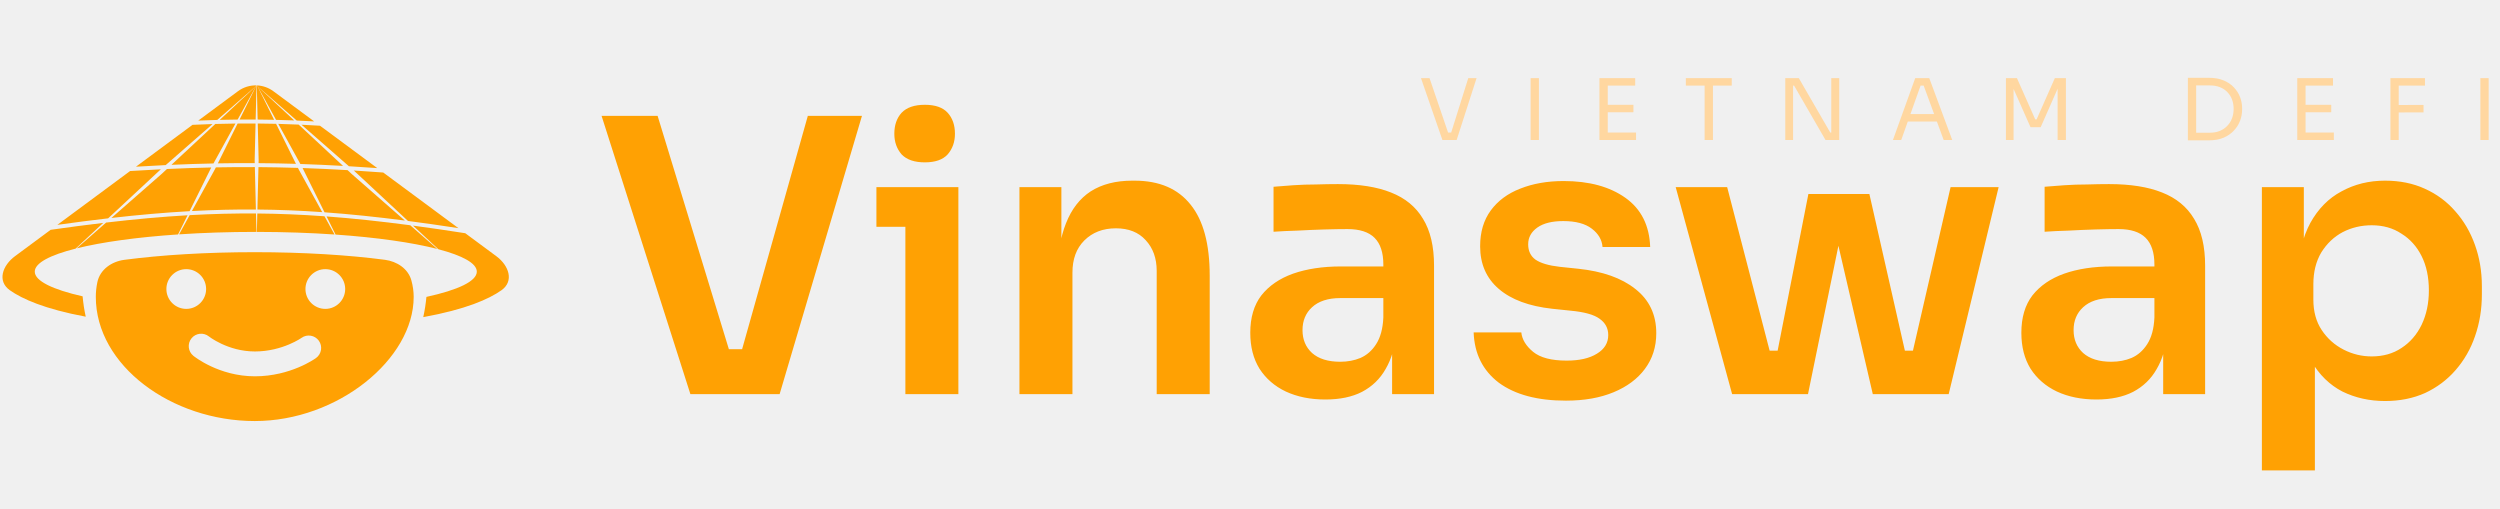
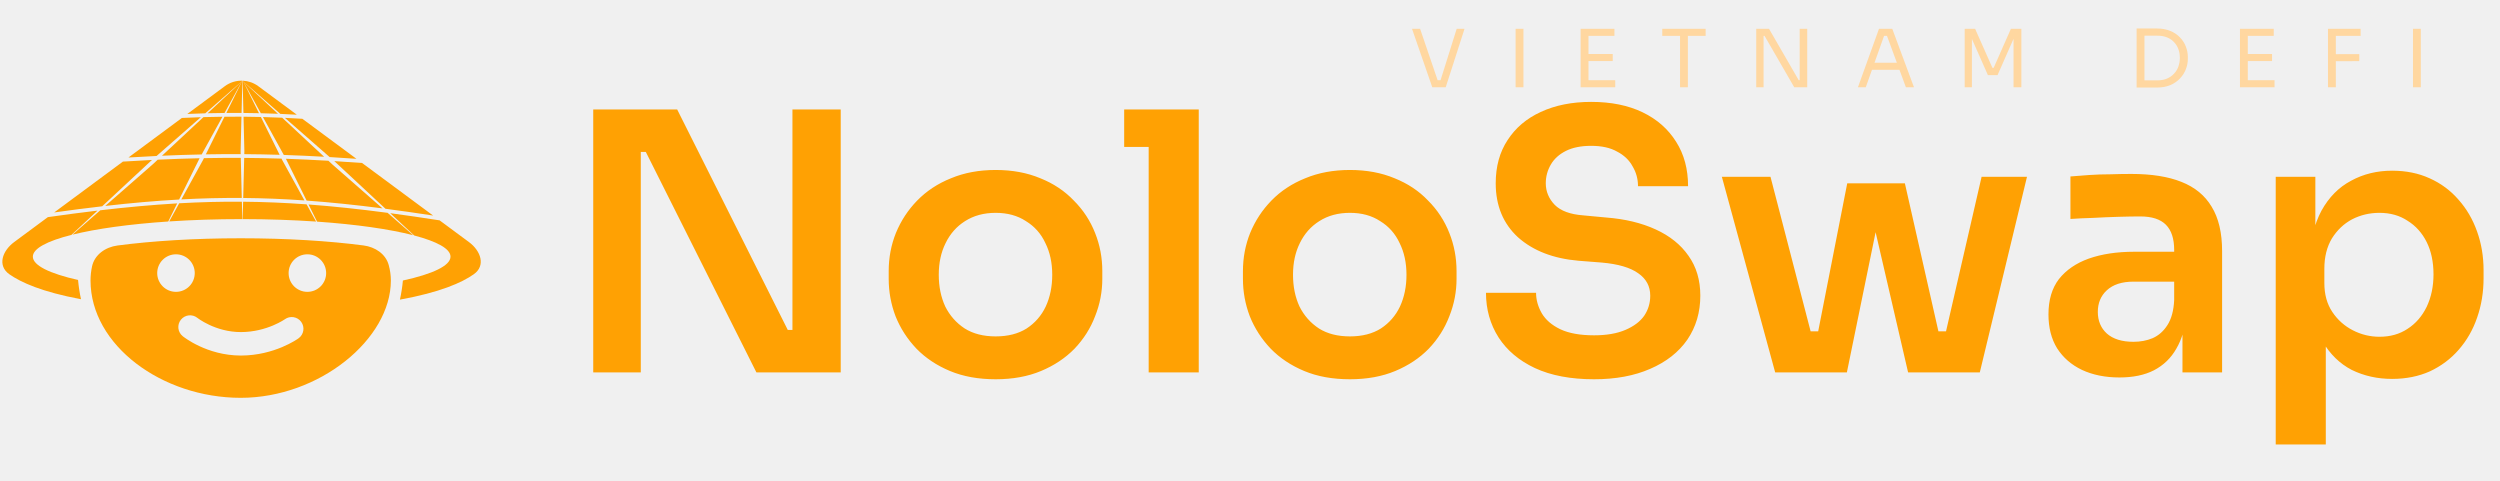
- <svg xmlns="http://www.w3.org/2000/svg" width="2518" height="512" viewBox="0 0 2518 512" fill="none">
+ <svg xmlns="http://www.w3.org/2000/svg" width="2665" height="512" viewBox="0 0 2665 512" fill="none">
  <g clip-path="url(#clip0_2295_4778)">
-     <path fill-rule="evenodd" clip-rule="evenodd" d="M256.581 253.994C305.59 253.994 350.9 256.842 387.672 261.666C399.871 263.267 411.114 270.62 414.36 282.487C415.859 287.968 416.661 293.492 416.661 299.016C416.66 361.547 340.372 424.078 256.581 424.078C172.789 424.078 96.501 368.086 96.501 299.016C96.501 293.974 97.047 289 98.083 284.114C100.762 271.474 112.411 263.389 125.221 261.703C162.041 256.858 207.453 253.994 256.581 253.994ZM210.448 338.891C205.074 334.56 197.207 335.399 192.87 340.77C188.53 346.143 189.369 354.018 194.743 358.358L202.6 348.627C194.743 358.357 194.747 358.361 194.751 358.364L194.756 358.369C194.761 358.373 194.768 358.377 194.774 358.381C194.786 358.391 194.799 358.403 194.813 358.414C194.842 358.437 194.877 358.465 194.917 358.496C194.997 358.56 195.101 358.639 195.225 358.735C195.474 358.926 195.81 359.181 196.229 359.489C197.068 360.103 198.247 360.932 199.741 361.905C202.725 363.846 207.003 366.379 212.376 368.897C223.077 373.912 238.454 379.022 256.784 379.014C274.864 379.006 290.076 374.482 300.723 370.01C306.065 367.767 310.323 365.509 313.301 363.774C314.793 362.905 315.97 362.163 316.809 361.614C317.229 361.339 317.564 361.111 317.813 360.94C317.937 360.854 318.041 360.782 318.122 360.725C318.162 360.697 318.196 360.671 318.225 360.651C318.24 360.64 318.252 360.63 318.264 360.621C318.27 360.617 318.277 360.613 318.282 360.61L318.29 360.604C318.287 360.593 318.085 360.307 311.456 351.137L318.296 360.6C323.893 356.553 325.15 348.735 321.104 343.137C317.059 337.542 309.246 336.284 303.649 340.324L303.612 340.35C303.52 340.413 303.347 340.529 303.098 340.692C302.6 341.018 301.795 341.529 300.708 342.162C298.528 343.433 295.242 345.184 291.038 346.949C282.594 350.495 270.71 353.994 256.772 354C243.084 354.006 231.371 350.176 222.989 346.248C218.82 344.294 215.554 342.352 213.383 340.94C212.301 340.236 211.498 339.669 211.001 339.305C210.753 339.123 210.581 338.991 210.489 338.92L210.446 338.889L210.448 338.891ZM187.592 271.088C176.541 271.088 167.583 280.047 167.583 291.098C167.583 302.149 176.541 311.108 187.592 311.108C198.644 311.108 207.602 302.149 207.602 291.098C207.602 280.047 198.644 271.088 187.592 271.088ZM327.663 271.088C316.612 271.088 307.653 280.047 307.653 291.098C307.653 302.149 316.612 311.108 327.663 311.108C338.714 311.108 347.672 302.149 347.672 291.098C347.672 280.047 338.714 271.088 327.663 271.088Z" fill="#FFA103" />
-     <path d="M415.975 227.246C432.77 229.49 450.254 232.039 468.623 234.9C480.467 243.664 491.257 251.648 499.866 258.018C512.615 267.451 518.012 283.182 505.063 292.339C492.411 301.286 469.135 311.629 426.314 319.411C427.79 312.709 428.855 305.902 429.495 299.025C461.198 292.11 480.24 283.25 480.24 273.589C480.239 265.22 465.95 257.453 441.519 251.03L415.975 227.246ZM76.161 250.404C50.254 256.945 35.017 264.947 35.016 273.589C35.017 282.987 53.037 291.627 83.205 298.456C83.825 305.379 84.876 312.233 86.343 318.981C45.011 311.25 22.354 301.121 9.934 292.339C-3.015 283.182 2.387 267.447 15.136 258.014L51.016 231.464C69.492 228.83 87.075 226.514 103.97 224.511L76.161 250.404ZM328.928 217.985C355.603 219.964 383.31 222.93 413.18 226.876L440.427 250.744C415.263 244.249 379.661 239.159 337.99 236.258L328.928 217.985ZM179.337 236.117C138.101 238.902 102.682 243.823 77.252 250.131L106.89 224.167C135.883 220.778 162.869 218.325 188.908 216.815L179.337 236.117ZM259.165 215.035C281.456 215.23 303.767 216.162 326.832 217.832L336.938 236.186C312.618 234.518 286.254 233.594 258.707 233.571L259.165 215.035ZM191.027 216.695C213.763 215.418 235.796 214.861 257.834 215.025L258.291 233.57C258.07 233.57 257.849 233.569 257.629 233.569C230.466 233.569 204.439 234.445 180.372 236.046L191.027 216.695ZM356.308 171.739C366.012 172.336 375.891 173.01 385.997 173.762C386.945 174.464 387.885 175.16 388.815 175.848C410.696 192.038 437.811 212.101 461.71 229.784C444.03 227.078 427.162 224.667 410.926 222.545L357.123 172.451L356.308 171.739ZM160.346 172.024L108.917 219.907C92.56 221.796 75.572 223.982 57.763 226.472L126.182 175.848L131.021 172.267C141.605 171.598 151.935 171.014 162.069 170.514L160.346 172.024ZM304.76 169.244C319.587 169.752 334.625 170.46 350.086 171.366L354.441 175.42L407.768 222.135C379.201 218.451 352.569 215.679 326.865 213.824L304.76 169.244ZM190.952 212.693C165.861 214.098 139.92 216.379 112.183 219.531L163.027 174.993L168.15 170.222C183.382 169.515 198.191 169.001 212.776 168.68L190.952 212.693ZM260.318 168.321C273.528 168.415 286.735 168.672 300.096 169.092L301.033 170.98L324.534 213.659C302.322 212.099 280.783 211.225 259.263 211.035L260.318 168.321ZM217.411 168.585C230.617 168.331 243.656 168.236 256.679 168.299L257.734 211.024C236.463 210.869 215.196 211.382 193.302 212.564L216.436 170.552L217.411 168.585ZM303.672 125.627C309.837 125.913 316.041 126.248 322.299 126.631C341.36 140.735 361.93 155.955 379.98 169.311C370.266 168.613 360.755 167.991 351.399 167.438L303.672 125.627ZM166.902 166.28C157.105 166.739 147.132 167.276 136.93 167.895L193.908 125.736C200.693 125.41 207.417 125.142 214.1 124.933L166.902 166.28ZM280.279 124.772C287.095 124.953 293.936 125.195 300.823 125.498L345.503 167.098C330.875 166.276 316.61 165.629 302.524 165.167L280.279 124.772ZM215.003 164.633C201.141 164.919 187.087 165.379 172.67 166.014L216.881 124.851C223.665 124.654 230.41 124.518 237.135 124.442L215.003 164.633ZM259.594 124.408C265.752 124.46 271.912 124.561 278.091 124.714L298.082 165.028C285.441 164.646 272.93 164.411 260.417 164.322L260.5 160.995L259.594 124.408ZM239.311 124.418C245.351 124.361 251.377 124.352 257.403 124.391L256.5 160.995L256.581 164.299C244.249 164.24 231.902 164.323 219.413 164.548L239.311 124.418ZM258.947 86.032C264.72 86.308 270.429 88.252 275.32 91.87C285.965 99.747 300.492 110.496 316.415 122.278C310.522 121.945 304.674 121.656 298.856 121.409L259.39 86.837L258.947 86.032ZM239.645 91.894C245.179 87.799 251.761 85.836 258.298 86.007L258.075 86.412L218.825 120.794C212.48 120.967 206.102 121.191 199.674 121.469L239.645 91.894ZM296.319 121.305C290.2 121.059 284.114 120.862 278.045 120.713L259.487 87.013L296.319 121.305ZM239.35 120.416C233.355 120.473 227.346 120.577 221.308 120.729L257.979 86.587L239.35 120.416ZM259.316 86.853L276.083 120.665C270.544 120.539 265.019 120.454 259.496 120.408L258.651 86.235L259.316 86.853ZM257.502 120.392C252.105 120.356 246.709 120.359 241.303 120.401L258.149 86.428L258.344 86.246L257.502 120.392ZM258.646 86.017C258.733 86.02 258.82 86.026 258.907 86.03L259.245 86.709L258.65 86.189L258.646 86.017ZM258.346 86.175L258.22 86.284L258.35 86.025L258.346 86.175Z" fill="#FFA103" />
+     <path fill-rule="evenodd" clip-rule="evenodd" d="M256.581 253.994C305.59 253.994 350.9 256.842 387.673 261.666C399.871 263.267 411.114 270.62 414.36 282.487C415.859 287.968 416.661 293.492 416.661 299.016C416.66 361.547 340.372 424.078 256.581 424.078C172.789 424.078 96.501 368.086 96.501 299.016C96.501 293.974 97.047 289 98.083 284.114C100.762 271.474 112.411 263.389 125.221 261.703C162.041 256.858 207.453 253.994 256.581 253.994ZM210.448 338.891C205.075 334.56 197.207 335.399 192.87 340.77C188.531 346.143 189.369 354.018 194.743 358.358L202.6 348.627C194.743 358.357 194.747 358.361 194.751 358.364L194.757 358.369C194.762 358.373 194.769 358.377 194.774 358.381C194.786 358.391 194.799 358.403 194.813 358.414C194.842 358.437 194.877 358.465 194.917 358.496C194.997 358.56 195.101 358.639 195.225 358.735C195.474 358.926 195.81 359.181 196.229 359.489C197.068 360.103 198.247 360.932 199.741 361.905C202.725 363.846 207.003 366.379 212.376 368.897C223.077 373.912 238.454 379.022 256.784 379.014C274.864 379.006 290.076 374.482 300.723 370.01C306.065 367.767 310.323 365.509 313.302 363.774C314.793 362.905 315.97 362.163 316.809 361.614C317.229 361.339 317.565 361.111 317.813 360.94C317.938 360.854 318.041 360.782 318.122 360.725C318.162 360.697 318.196 360.671 318.225 360.651C318.24 360.64 318.253 360.63 318.264 360.621C318.27 360.617 318.277 360.613 318.282 360.61L318.29 360.604C318.287 360.593 318.085 360.307 311.456 351.137L318.296 360.6C323.893 356.553 325.15 348.735 321.104 343.137C317.059 337.542 309.246 336.284 303.649 340.324L303.612 340.35C303.52 340.413 303.347 340.529 303.098 340.692C302.6 341.018 301.795 341.529 300.708 342.162C298.528 343.433 295.242 345.184 291.038 346.949C282.595 350.495 270.711 353.994 256.772 354C243.084 354.006 231.371 350.176 222.989 346.248C218.82 344.294 215.555 342.352 213.384 340.94C212.301 340.236 211.498 339.669 211.001 339.305C210.753 339.123 210.581 338.991 210.489 338.92L210.446 338.889L210.448 338.891ZM187.593 271.088C176.542 271.088 167.583 280.047 167.583 291.098C167.583 302.149 176.541 311.108 187.593 311.108C198.644 311.108 207.602 302.149 207.602 291.098C207.602 280.047 198.644 271.088 187.593 271.088ZM327.663 271.088C316.612 271.088 307.653 280.047 307.653 291.098C307.653 302.149 316.612 311.108 327.663 311.108C338.714 311.108 347.673 302.149 347.673 291.098C347.672 280.047 338.714 271.088 327.663 271.088Z" fill="#FFA103" />
+     <path d="M415.975 227.246C432.77 229.49 450.254 232.039 468.623 234.9C480.467 243.664 491.257 251.648 499.866 258.018C512.615 267.451 518.012 283.182 505.063 292.339C492.411 301.286 469.135 311.629 426.314 319.411C427.79 312.709 428.855 305.902 429.495 299.025C461.198 292.11 480.24 283.25 480.24 273.589C480.24 265.22 465.95 257.453 441.519 251.03L415.975 227.246ZM76.161 250.404C50.254 256.945 35.017 264.947 35.017 273.589C35.017 282.987 53.038 291.627 83.205 298.456C83.825 305.379 84.876 312.233 86.343 318.981C45.011 311.25 22.354 301.121 9.934 292.339C-3.014 283.182 2.387 267.447 15.137 258.014L51.017 231.464C69.493 228.83 87.075 226.514 103.971 224.511L76.161 250.404ZM328.929 217.985C355.603 219.964 383.311 222.93 413.181 226.876L440.428 250.744C415.263 244.249 379.661 239.159 337.99 236.258L328.929 217.985ZM179.337 236.117C138.101 238.902 102.682 243.823 77.252 250.131L106.89 224.167C135.884 220.778 162.87 218.325 188.908 216.815L179.337 236.117ZM259.165 215.035C281.456 215.23 303.767 216.162 326.832 217.832L336.938 236.186C312.618 234.518 286.254 233.594 258.707 233.571L259.165 215.035ZM191.027 216.695C213.763 215.418 235.796 214.861 257.834 215.025L258.291 233.57C258.07 233.57 257.85 233.569 257.629 233.569C230.466 233.569 204.439 234.445 180.372 236.046L191.027 216.695ZM356.308 171.739C366.012 172.336 375.891 173.01 385.997 173.762C386.945 174.464 387.885 175.16 388.815 175.848C410.696 192.038 437.811 212.101 461.71 229.785C444.03 227.078 427.162 224.667 410.926 222.545L357.123 172.451L356.308 171.739ZM160.347 172.024L108.917 219.907C92.56 221.796 75.572 223.982 57.764 226.472L126.182 175.848L131.021 172.267C141.605 171.598 151.935 171.014 162.069 170.514L160.347 172.024ZM304.76 169.244C319.587 169.752 334.625 170.46 350.086 171.366L354.441 175.42L407.768 222.135C379.201 218.451 352.569 215.679 326.865 213.824L304.76 169.244ZM190.952 212.693C165.861 214.098 139.92 216.379 112.183 219.531L163.027 174.993L168.15 170.222C183.382 169.515 198.191 169.001 212.776 168.68L190.952 212.693ZM260.318 168.321C273.528 168.415 286.735 168.672 300.097 169.092L301.033 170.98L324.534 213.659C302.322 212.099 280.783 211.225 259.264 211.035L260.318 168.321ZM217.411 168.585C230.617 168.331 243.657 168.236 256.68 168.299L257.734 211.024C236.463 210.868 215.196 211.382 193.302 212.564L216.436 170.552L217.411 168.585ZM303.672 125.627C309.837 125.913 316.041 126.248 322.299 126.631C341.36 140.735 361.93 155.955 379.98 169.311C370.267 168.613 360.755 167.991 351.399 167.438L303.672 125.627ZM166.902 166.28C157.105 166.739 147.132 167.276 136.931 167.895L193.908 125.736C200.693 125.41 207.418 125.142 214.1 124.933L166.902 166.28ZM280.279 124.772C287.095 124.953 293.936 125.195 300.823 125.498L345.503 167.098C330.875 166.276 316.61 165.629 302.524 165.167L280.279 124.772ZM215.003 164.633C201.141 164.919 187.087 165.379 172.67 166.014L216.881 124.851C223.665 124.654 230.41 124.518 237.135 124.442L215.003 164.633ZM259.595 124.408C265.752 124.46 271.912 124.561 278.091 124.714L298.082 165.028C285.441 164.646 272.93 164.411 260.417 164.322L260.5 160.995L259.595 124.408ZM239.311 124.418C245.351 124.361 251.377 124.352 257.403 124.391L256.5 160.995L256.581 164.299C244.249 164.24 231.902 164.323 219.413 164.548L239.311 124.418ZM258.947 86.032C264.72 86.308 270.43 88.252 275.32 91.87C285.965 99.747 300.492 110.496 316.415 122.278C310.522 121.945 304.674 121.656 298.856 121.41L259.391 86.837L258.947 86.032ZM239.645 91.894C245.179 87.799 251.761 85.836 258.298 86.007L258.075 86.412L218.825 120.794C212.48 120.967 206.102 121.191 199.674 121.469L239.645 91.894ZM296.319 121.305C290.2 121.059 284.114 120.862 278.045 120.713L259.487 87.013L296.319 121.305ZM239.35 120.416C233.355 120.473 227.346 120.577 221.308 120.729L257.979 86.587L239.35 120.416ZM259.316 86.853L276.083 120.665C270.544 120.539 265.019 120.454 259.496 120.408L258.651 86.235L259.316 86.853ZM257.502 120.392C252.105 120.356 246.709 120.359 241.304 120.401L258.149 86.428L258.345 86.246L257.502 120.392ZM258.646 86.017C258.733 86.02 258.82 86.026 258.907 86.03L259.245 86.709L258.65 86.189L258.646 86.017ZM258.347 86.175L258.221 86.284L258.35 86.025L258.347 86.175Z" fill="#FFA103" />
  </g>
-   <path d="M695.369 397L605.897 116.68H662.345L736.457 359.368L720.329 351.688H761.801L745.289 359.368L813.641 116.68H868.169L785.225 397H695.369ZM911.903 397V188.488H965.279V397H911.903ZM882.719 228.424V188.488H965.279V228.424H882.719ZM931.487 163.528C920.991 163.528 913.183 160.84 908.063 155.464C903.199 149.832 900.767 142.92 900.767 134.728C900.767 126.024 903.199 118.984 908.063 113.608C913.183 108.232 920.991 105.544 931.487 105.544C941.983 105.544 949.663 108.232 954.527 113.608C959.391 118.984 961.823 126.024 961.823 134.728C961.823 142.92 959.391 149.832 954.527 155.464C949.663 160.84 941.983 163.528 931.487 163.528ZM1026.79 397V188.488H1069.03V277.96H1065.19C1065.19 256.712 1068.01 239.048 1073.64 224.968C1079.27 210.632 1087.59 199.88 1098.6 192.712C1109.87 185.544 1123.82 181.96 1140.46 181.96H1142.76C1167.59 181.96 1186.41 190.024 1199.21 206.152C1212.01 222.024 1218.41 245.832 1218.41 277.576V397H1165.03V272.968C1165.03 260.168 1161.32 249.8 1153.9 241.864C1146.73 233.928 1136.75 229.96 1123.95 229.96C1110.89 229.96 1100.27 234.056 1092.07 242.248C1084.14 250.184 1080.17 260.936 1080.17 274.504V397H1026.79ZM1402.13 397V335.176H1393.3V266.44C1393.3 254.408 1390.35 245.448 1384.47 239.56C1378.58 233.672 1369.49 230.728 1357.2 230.728C1350.8 230.728 1343.12 230.856 1334.16 231.112C1325.2 231.368 1316.11 231.752 1306.9 232.264C1297.94 232.52 1289.87 232.904 1282.71 233.416V188.104C1288.59 187.592 1295.25 187.08 1302.67 186.568C1310.1 186.056 1317.65 185.8 1325.33 185.8C1333.27 185.544 1340.69 185.416 1347.6 185.416C1369.11 185.416 1386.9 188.232 1400.98 193.864C1415.31 199.496 1426.07 208.328 1433.23 220.36C1440.66 232.392 1444.37 248.136 1444.37 267.592V397H1402.13ZM1334.93 402.376C1319.83 402.376 1306.51 399.688 1294.99 394.312C1283.73 388.936 1274.9 381.256 1268.5 371.272C1262.35 361.288 1259.28 349.256 1259.28 335.176C1259.28 319.816 1262.99 307.272 1270.42 297.544C1278.1 287.816 1288.72 280.52 1302.29 275.656C1316.11 270.792 1332.24 268.36 1350.67 268.36H1399.06V300.232H1349.91C1337.62 300.232 1328.15 303.304 1321.49 309.448C1315.09 315.336 1311.89 323.016 1311.89 332.488C1311.89 341.96 1315.09 349.64 1321.49 355.528C1328.15 361.416 1337.62 364.36 1349.91 364.36C1357.33 364.36 1364.11 363.08 1370.26 360.52C1376.66 357.704 1381.91 353.096 1386 346.696C1390.35 340.04 1392.79 331.08 1393.3 319.816L1406.35 334.792C1405.07 349.384 1401.49 361.672 1395.6 371.656C1389.97 381.64 1382.03 389.32 1371.79 394.696C1361.81 399.816 1349.52 402.376 1334.93 402.376ZM1577.19 403.528C1548.52 403.528 1525.99 397.512 1509.61 385.48C1493.48 373.192 1485.03 356.296 1484.26 334.792H1532.26C1533.03 341.96 1537 348.488 1544.17 354.376C1551.34 360.264 1562.6 363.208 1577.96 363.208C1590.76 363.208 1600.87 360.904 1608.3 356.296C1615.98 351.688 1619.82 345.416 1619.82 337.48C1619.82 330.568 1616.87 325.064 1610.98 320.968C1605.35 316.872 1595.62 314.184 1581.8 312.904L1563.37 310.984C1540.07 308.424 1522.15 301.768 1509.61 291.016C1497.06 280.264 1490.79 265.928 1490.79 248.008C1490.79 233.672 1494.38 221.64 1501.54 211.912C1508.71 202.184 1518.57 194.888 1531.11 190.024C1543.91 184.904 1558.5 182.344 1574.89 182.344C1600.49 182.344 1621.22 187.976 1637.1 199.24C1652.97 210.504 1661.29 227.016 1662.06 248.776H1614.06C1613.54 241.608 1609.96 235.464 1603.3 230.344C1596.65 225.224 1587.05 222.664 1574.5 222.664C1563.24 222.664 1554.54 224.84 1548.39 229.192C1542.25 233.544 1539.18 239.176 1539.18 246.088C1539.18 252.744 1541.61 257.864 1546.47 261.448C1551.59 265.032 1559.78 267.464 1571.05 268.744L1589.48 270.664C1614.06 273.224 1633.26 280.008 1647.08 291.016C1661.16 302.024 1668.2 316.872 1668.2 335.56C1668.2 349.384 1664.36 361.416 1656.68 371.656C1649.26 381.64 1638.76 389.448 1625.19 395.08C1611.62 400.712 1595.62 403.528 1577.19 403.528ZM1781.84 397L1821.4 195.4H1882.84L1928.53 397H1886.29L1839.83 196.552H1862.1L1821.01 397H1781.84ZM1766.1 397L1765.72 353.224H1808.34V397H1766.1ZM1744.6 397L1687.76 188.488H1739.6L1793.75 397H1744.6ZM1899.73 397V353.224H1942.36L1941.97 397H1899.73ZM1916.63 397L1964.63 188.488H2013.01L1962.71 397H1916.63ZM2178.76 397V335.176H2169.92V266.44C2169.92 254.408 2166.98 245.448 2161.09 239.56C2155.2 233.672 2146.12 230.728 2133.83 230.728C2127.43 230.728 2119.75 230.856 2110.79 231.112C2101.83 231.368 2092.74 231.752 2083.52 232.264C2074.56 232.52 2066.5 232.904 2059.33 233.416V188.104C2065.22 187.592 2071.88 187.08 2079.3 186.568C2086.72 186.056 2094.28 185.8 2101.96 185.8C2109.89 185.544 2117.32 185.416 2124.23 185.416C2145.73 185.416 2163.52 188.232 2177.6 193.864C2191.94 199.496 2202.69 208.328 2209.86 220.36C2217.28 232.392 2221 248.136 2221 267.592V397H2178.76ZM2111.56 402.376C2096.45 402.376 2083.14 399.688 2071.62 394.312C2060.36 388.936 2051.52 381.256 2045.12 371.272C2038.98 361.288 2035.91 349.256 2035.91 335.176C2035.91 319.816 2039.62 307.272 2047.04 297.544C2054.72 287.816 2065.35 280.52 2078.92 275.656C2092.74 270.792 2108.87 268.36 2127.3 268.36H2175.68V300.232H2126.53C2114.24 300.232 2104.77 303.304 2098.12 309.448C2091.72 315.336 2088.52 323.016 2088.52 332.488C2088.52 341.96 2091.72 349.64 2098.12 355.528C2104.77 361.416 2114.24 364.36 2126.53 364.36C2133.96 364.36 2140.74 363.08 2146.88 360.52C2153.28 357.704 2158.53 353.096 2162.63 346.696C2166.98 340.04 2169.41 331.08 2169.92 319.816L2182.98 334.792C2181.7 349.384 2178.12 361.672 2172.23 371.656C2166.6 381.64 2158.66 389.32 2148.42 394.696C2138.44 399.816 2126.15 402.376 2111.56 402.376ZM2278.17 473.8V188.488H2320.41V278.344L2313.88 277.96C2314.91 256.712 2319.26 238.92 2326.94 224.584C2334.87 210.248 2345.37 199.624 2358.43 192.712C2371.48 185.544 2386.07 181.96 2402.2 181.96C2417.05 181.96 2430.36 184.648 2442.14 190.024C2454.17 195.4 2464.41 202.952 2472.86 212.68C2481.56 222.408 2488.22 233.8 2492.83 246.856C2497.43 259.656 2499.74 273.48 2499.74 288.328V296.392C2499.74 311.496 2497.43 325.576 2492.83 338.632C2488.47 351.432 2481.95 362.824 2473.24 372.808C2464.79 382.536 2454.55 390.216 2442.52 395.848C2430.49 401.224 2417.05 403.912 2402.2 403.912C2386.59 403.912 2372.25 400.712 2359.19 394.312C2346.39 387.656 2336.03 377.544 2328.09 363.976C2320.15 350.152 2315.67 332.36 2314.65 310.6L2331.55 336.328V473.8H2278.17ZM2388.76 358.984C2400.28 358.984 2410.27 356.168 2418.71 350.536C2427.42 344.904 2434.2 337.096 2439.07 327.112C2443.93 316.872 2446.36 305.352 2446.36 292.552C2446.36 279.24 2443.93 267.72 2439.07 257.992C2434.2 248.264 2427.42 240.712 2418.71 235.336C2410.27 229.704 2400.28 226.888 2388.76 226.888C2378.27 226.888 2368.54 229.192 2359.58 233.8C2350.87 238.408 2343.71 245.192 2338.07 254.152C2332.7 263.112 2330.01 273.864 2330.01 286.408V301.768C2330.01 313.8 2332.83 324.04 2338.46 332.488C2344.09 340.936 2351.39 347.464 2360.35 352.072C2369.31 356.68 2378.78 358.984 2388.76 358.984Z" fill="#FFA103" />
-   <path d="M1452.8 141L1431.21 78.707H1439.83L1459.2 135.539L1455.1 133.491H1465.34L1460.99 135.539L1478.83 78.707H1487.19L1467.14 141H1452.8ZM1541.63 141V78.707H1550V141H1541.63ZM1610.96 141V78.707H1619.32V141H1610.96ZM1617.62 141V133.491H1647.83V141H1617.62ZM1617.62 113.096V105.587H1645.18V113.096H1617.62ZM1617.62 86.216V78.707H1646.97V86.216H1617.62ZM1716.91 141V84.509H1725.28V141H1716.91ZM1697.97 86.216V78.707H1744.22V86.216H1697.97ZM1798.13 141V78.707H1811.78L1843.44 133.491H1846.17L1844.46 135.027V78.707H1852.49V141H1838.66L1807 86.216H1804.27L1805.98 84.68V141H1798.13ZM1906.56 141L1929 78.707H1943.16L1966.29 141H1957.67L1936.76 84.168L1940.86 86.216H1930.79L1935.14 84.168L1914.92 141H1906.56ZM1919.95 122.397L1922.77 114.888H1949.65L1952.47 122.397H1919.95ZM2020.38 141V78.707H2031.47L2049.9 120.264H2051.27L2069.62 78.707H2080.79V141H2072.43V87.837L2073.03 88.008L2055.37 128.115H2045.13L2027.38 88.008L2028.06 87.837V141H2020.38ZM2210.28 141.341V133.661H2225.82C2229.57 133.661 2232.9 133.064 2235.8 131.869C2238.76 130.618 2241.26 128.911 2243.31 126.749C2245.41 124.588 2247.01 122.056 2248.09 119.155C2249.17 116.253 2249.71 113.124 2249.71 109.768C2249.71 106.241 2249.17 103.055 2248.09 100.211C2247.01 97.309 2245.41 94.806 2243.31 92.701C2241.26 90.54 2238.76 88.89 2235.8 87.752C2232.9 86.614 2229.57 86.045 2225.82 86.045H2210.28V78.365H2224.96C2230.59 78.365 2235.49 79.247 2239.64 81.011C2243.79 82.717 2247.23 85.05 2249.96 88.008C2252.75 90.909 2254.83 94.18 2256.19 97.821C2257.56 101.405 2258.24 105.075 2258.24 108.829V110.707C2258.24 114.348 2257.56 117.988 2256.19 121.629C2254.83 125.27 2252.75 128.57 2249.96 131.528C2247.23 134.486 2243.79 136.876 2239.64 138.696C2235.49 140.46 2230.59 141.341 2224.96 141.341H2210.28ZM2203.63 141.341V78.365H2211.99V141.341H2203.63ZM2313.8 141V78.707H2322.16V141H2313.8ZM2320.45 141V133.491H2350.66V141H2320.45ZM2320.45 113.096V105.587H2348.01V113.096H2320.45ZM2320.45 86.216V78.707H2349.81V86.216H2320.45ZM2407.63 141V78.707H2415.99V141H2407.63ZM2414.28 113.267V105.757L2440.99 105.672V113.181L2414.28 113.267ZM2414.28 86.216V78.707H2442.44V86.216H2414.28ZM2498.22 141V78.707H2506.58V141H2498.22Z" fill="#FFD7A0" />
+   <path d="M632.393 397V116.68H721.865L839.753 351.688H852.425L844.745 358.6V116.68H896.201V397H806.345L688.457 161.992H675.401L683.081 155.08V397H632.393ZM1061.39 404.296C1042.96 404.296 1026.71 401.352 1012.63 395.464C998.545 389.576 986.641 381.64 976.913 371.656C967.185 361.416 959.761 349.896 954.641 337.096C949.777 324.296 947.345 310.984 947.345 297.16V289.096C947.345 274.76 949.905 261.192 955.025 248.392C960.401 235.336 967.953 223.816 977.681 213.832C987.665 203.592 999.697 195.656 1013.78 190.024C1027.86 184.136 1043.73 181.192 1061.39 181.192C1079.06 181.192 1094.93 184.136 1109.01 190.024C1123.09 195.656 1134.99 203.592 1144.72 213.832C1154.71 223.816 1162.26 235.336 1167.38 248.392C1172.5 261.192 1175.06 274.76 1175.06 289.096V297.16C1175.06 310.984 1172.5 324.296 1167.38 337.096C1162.51 349.896 1155.22 361.416 1145.49 371.656C1135.76 381.64 1123.86 389.576 1109.78 395.464C1095.7 401.352 1079.57 404.296 1061.39 404.296ZM1061.39 358.6C1074.45 358.6 1085.46 355.784 1094.42 350.152C1103.38 344.264 1110.16 336.456 1114.77 326.728C1119.38 316.744 1121.68 305.48 1121.68 292.936C1121.68 280.136 1119.25 268.872 1114.39 259.144C1109.78 249.16 1102.87 241.352 1093.65 235.72C1084.69 229.832 1073.94 226.888 1061.39 226.888C1048.85 226.888 1037.97 229.832 1028.75 235.72C1019.79 241.352 1012.88 249.16 1008.02 259.144C1003.15 268.872 1000.72 280.136 1000.72 292.936C1000.72 305.48 1003.03 316.744 1007.63 326.728C1012.5 336.456 1019.41 344.264 1028.37 350.152C1037.33 355.784 1048.34 358.6 1061.39 358.6ZM1224.48 397V116.68H1277.86V397H1224.48ZM1198.37 156.616V116.68H1277.86V156.616H1198.37ZM1439.02 404.296C1420.59 404.296 1404.33 401.352 1390.25 395.464C1376.17 389.576 1364.27 381.64 1354.54 371.656C1344.81 361.416 1337.39 349.896 1332.27 337.096C1327.4 324.296 1324.97 310.984 1324.97 297.16V289.096C1324.97 274.76 1327.53 261.192 1332.65 248.392C1338.03 235.336 1345.58 223.816 1355.31 213.832C1365.29 203.592 1377.32 195.656 1391.4 190.024C1405.48 184.136 1421.35 181.192 1439.02 181.192C1456.68 181.192 1472.55 184.136 1486.63 190.024C1500.71 195.656 1512.62 203.592 1522.35 213.832C1532.33 223.816 1539.88 235.336 1545 248.392C1550.12 261.192 1552.68 274.76 1552.68 289.096V297.16C1552.68 310.984 1550.12 324.296 1545 337.096C1540.14 349.896 1532.84 361.416 1523.11 371.656C1513.39 381.64 1501.48 389.576 1487.4 395.464C1473.32 401.352 1457.19 404.296 1439.02 404.296ZM1439.02 358.6C1452.07 358.6 1463.08 355.784 1472.04 350.152C1481 344.264 1487.79 336.456 1492.39 326.728C1497 316.744 1499.31 305.48 1499.31 292.936C1499.31 280.136 1496.87 268.872 1492.01 259.144C1487.4 249.16 1480.49 241.352 1471.27 235.72C1462.31 229.832 1451.56 226.888 1439.02 226.888C1426.47 226.888 1415.59 229.832 1406.38 235.72C1397.42 241.352 1390.51 249.16 1385.64 259.144C1380.78 268.872 1378.35 280.136 1378.35 292.936C1378.35 305.48 1380.65 316.744 1385.26 326.728C1390.12 336.456 1397.03 344.264 1405.99 350.152C1414.95 355.784 1425.96 358.6 1439.02 358.6ZM1699.26 404.296C1674.43 404.296 1653.44 400.328 1636.28 392.392C1619.39 384.456 1606.46 373.576 1597.5 359.752C1588.54 345.672 1584.06 329.8 1584.06 312.136H1637.44C1637.44 319.56 1639.48 326.856 1643.58 334.024C1647.68 340.936 1654.2 346.568 1663.16 350.92C1672.38 355.272 1684.41 357.448 1699.26 357.448C1712.57 357.448 1723.71 355.528 1732.67 351.688C1741.63 347.848 1748.28 342.856 1752.64 336.712C1756.99 330.312 1759.16 323.144 1759.16 315.208C1759.16 305.224 1754.94 297.288 1746.49 291.4C1738.04 285.256 1724.99 281.416 1707.32 279.88L1682.75 277.96C1655.87 275.656 1634.36 267.336 1618.24 253C1602.36 238.408 1594.43 219.208 1594.43 195.4C1594.43 177.48 1598.65 162.12 1607.1 149.32C1615.55 136.264 1627.32 126.28 1642.43 119.368C1657.79 112.2 1675.71 108.616 1696.19 108.616C1717.44 108.616 1735.74 112.328 1751.1 119.752C1766.46 127.176 1778.36 137.672 1786.81 151.24C1795.26 164.552 1799.48 180.296 1799.48 198.472H1746.11C1746.11 190.792 1744.19 183.752 1740.35 177.352C1736.76 170.696 1731.26 165.448 1723.84 161.608C1716.67 157.512 1707.45 155.464 1696.19 155.464C1685.44 155.464 1676.48 157.256 1669.31 160.84C1662.14 164.424 1656.76 169.288 1653.18 175.432C1649.6 181.576 1647.8 188.232 1647.8 195.4C1647.8 204.104 1651 211.784 1657.4 218.44C1663.8 224.84 1673.92 228.552 1687.74 229.576L1712.32 231.88C1732.28 233.416 1749.82 237.64 1764.92 244.552C1780.03 251.464 1791.68 260.808 1799.87 272.584C1808.32 284.36 1812.54 298.568 1812.54 315.208C1812.54 332.872 1807.93 348.488 1798.72 362.056C1789.5 375.368 1776.32 385.736 1759.16 393.16C1742.27 400.584 1722.3 404.296 1699.26 404.296ZM1929.59 397L1969.15 195.4H2030.59L2076.28 397H2034.04L1987.58 196.552H2009.85L1968.76 397H1929.59ZM1913.85 397L1913.47 353.224H1956.09V397H1913.85ZM1892.35 397L1835.51 188.488H1887.35L1941.5 397H1892.35ZM2047.48 397V353.224H2090.11L2089.72 397H2047.48ZM2064.38 397L2112.38 188.488H2160.76L2110.46 397H2064.38ZM2326.51 397V335.176H2317.67V266.44C2317.67 254.408 2314.73 245.448 2308.84 239.56C2302.95 233.672 2293.87 230.728 2281.58 230.728C2275.18 230.728 2267.5 230.856 2258.54 231.112C2249.58 231.368 2240.49 231.752 2231.27 232.264C2222.31 232.52 2214.25 232.904 2207.08 233.416V188.104C2212.97 187.592 2219.63 187.08 2227.05 186.568C2234.47 186.056 2242.03 185.8 2249.71 185.8C2257.64 185.544 2265.07 185.416 2271.98 185.416C2293.48 185.416 2311.27 188.232 2325.35 193.864C2339.69 199.496 2350.44 208.328 2357.61 220.36C2365.03 232.392 2368.75 248.136 2368.75 267.592V397H2326.51ZM2259.31 402.376C2244.2 402.376 2230.89 399.688 2219.37 394.312C2208.11 388.936 2199.27 381.256 2192.87 371.272C2186.73 361.288 2183.66 349.256 2183.66 335.176C2183.66 319.816 2187.37 307.272 2194.79 297.544C2202.47 287.816 2213.1 280.52 2226.67 275.656C2240.49 270.792 2256.62 268.36 2275.05 268.36H2323.43V300.232H2274.28C2261.99 300.232 2252.52 303.304 2245.87 309.448C2239.47 315.336 2236.27 323.016 2236.27 332.488C2236.27 341.96 2239.47 349.64 2245.87 355.528C2252.52 361.416 2261.99 364.36 2274.28 364.36C2281.71 364.36 2288.49 363.08 2294.63 360.52C2301.03 357.704 2306.28 353.096 2310.38 346.696C2314.73 340.04 2317.16 331.08 2317.67 319.816L2330.73 334.792C2329.45 349.384 2325.87 361.672 2319.98 371.656C2314.35 381.64 2306.41 389.32 2296.17 394.696C2286.19 399.816 2273.9 402.376 2259.31 402.376ZM2425.92 473.8V188.488H2468.16V278.344L2461.63 277.96C2462.66 256.712 2467.01 238.92 2474.69 224.584C2482.62 210.248 2493.12 199.624 2506.18 192.712C2519.23 185.544 2533.82 181.96 2549.95 181.96C2564.8 181.96 2578.11 184.648 2589.89 190.024C2601.92 195.4 2612.16 202.952 2620.61 212.68C2629.31 222.408 2635.97 233.8 2640.58 246.856C2645.18 259.656 2647.49 273.48 2647.49 288.328V296.392C2647.49 311.496 2645.18 325.576 2640.58 338.632C2636.22 351.432 2629.7 362.824 2620.99 372.808C2612.54 382.536 2602.3 390.216 2590.27 395.848C2578.24 401.224 2564.8 403.912 2549.95 403.912C2534.34 403.912 2520 400.712 2506.94 394.312C2494.14 387.656 2483.78 377.544 2475.84 363.976C2467.9 350.152 2463.42 332.36 2462.4 310.6L2479.3 336.328V473.8H2425.92ZM2536.51 358.984C2548.03 358.984 2558.02 356.168 2566.46 350.536C2575.17 344.904 2581.95 337.096 2586.82 327.112C2591.68 316.872 2594.11 305.352 2594.11 292.552C2594.11 279.24 2591.68 267.72 2586.82 257.992C2581.95 248.264 2575.17 240.712 2566.46 235.336C2558.02 229.704 2548.03 226.888 2536.51 226.888C2526.02 226.888 2516.29 229.192 2507.33 233.8C2498.62 238.408 2491.46 245.192 2485.82 254.152C2480.45 263.112 2477.76 273.864 2477.76 286.408V301.768C2477.76 313.8 2480.58 324.04 2486.21 332.488C2491.84 340.936 2499.14 347.464 2508.1 352.072C2517.06 356.68 2526.53 358.984 2536.51 358.984Z" fill="#FFA103" />
+   <path d="M1526.8 93L1505.21 30.707H1513.83L1533.2 87.539L1529.1 85.491H1539.34L1534.99 87.539L1552.83 30.707H1561.19L1541.14 93H1526.8ZM1615.63 93V30.707H1624V93H1615.63ZM1684.96 93V30.707H1693.32V93H1684.96ZM1691.62 93V85.491H1721.83V93H1691.62ZM1691.62 65.096V57.587H1719.18V65.096H1691.62ZM1691.62 38.216V30.707H1720.97V38.216H1691.62ZM1790.91 93V36.509H1799.28V93H1790.91ZM1771.97 38.216V30.707H1818.22V38.216H1771.97ZM1872.13 93V30.707H1885.78L1917.44 85.491H1920.17L1918.46 87.027V30.707H1926.49V93H1912.66L1881 38.216H1878.27L1879.98 36.68V93H1872.13ZM1980.56 93L2003 30.707H2017.16L2040.29 93H2031.67L2010.76 36.168L2014.86 38.216H2004.79L2009.14 36.168L1988.92 93H1980.56ZM1993.95 74.397L1996.77 66.888H2023.65L2026.47 74.397H1993.95ZM2094.38 93V30.707H2105.47L2123.9 72.264H2125.27L2143.62 30.707H2154.79V93H2146.43V39.837L2147.03 40.008L2129.37 80.115H2119.13L2101.38 40.008L2102.06 39.837V93H2094.38ZM2284.28 93.341V85.661H2299.82C2303.57 85.661 2306.9 85.064 2309.8 83.869C2312.76 82.618 2315.26 80.911 2317.31 78.749C2319.41 76.588 2321.01 74.056 2322.09 71.155C2323.17 68.253 2323.71 65.124 2323.71 61.768C2323.71 58.241 2323.17 55.055 2322.09 52.211C2321.01 49.309 2319.41 46.806 2317.31 44.701C2315.26 42.54 2312.76 40.89 2309.8 39.752C2306.9 38.614 2303.57 38.045 2299.82 38.045H2284.28V30.365H2298.96C2304.59 30.365 2309.49 31.247 2313.64 33.011C2317.79 34.717 2321.23 37.05 2323.96 40.008C2326.75 42.909 2328.83 46.18 2330.19 49.821C2331.56 53.405 2332.24 57.075 2332.24 60.829V62.707C2332.24 66.348 2331.56 69.988 2330.19 73.629C2328.83 77.27 2326.75 80.57 2323.96 83.528C2321.23 86.486 2317.79 88.876 2313.64 90.696C2309.49 92.46 2304.59 93.341 2298.96 93.341H2284.28ZM2277.63 93.341V30.365H2285.99V93.341H2277.63ZM2387.8 93V30.707H2396.16V93H2387.8ZM2394.45 93V85.491H2424.66V93H2394.45ZM2394.45 65.096V57.587H2422.01V65.096H2394.45ZM2394.45 38.216V30.707H2423.81V38.216H2394.45ZM2481.63 93V30.707H2489.99V93H2481.63ZM2488.28 65.267V57.757L2514.99 57.672V65.181L2488.28 65.267ZM2488.28 38.216V30.707H2516.44V38.216H2488.28ZM2572.22 93V30.707H2580.58V93H2572.22Z" fill="#FFD7A0" />
  <defs>
    <clipPath id="clip0_2295_4778">
-       <rect width="512" height="512" fill="white" transform="translate(0.499878)" />
+       <rect width="512" height="512" fill="white" transform="translate(0.5)" />
    </clipPath>
  </defs>
</svg>
